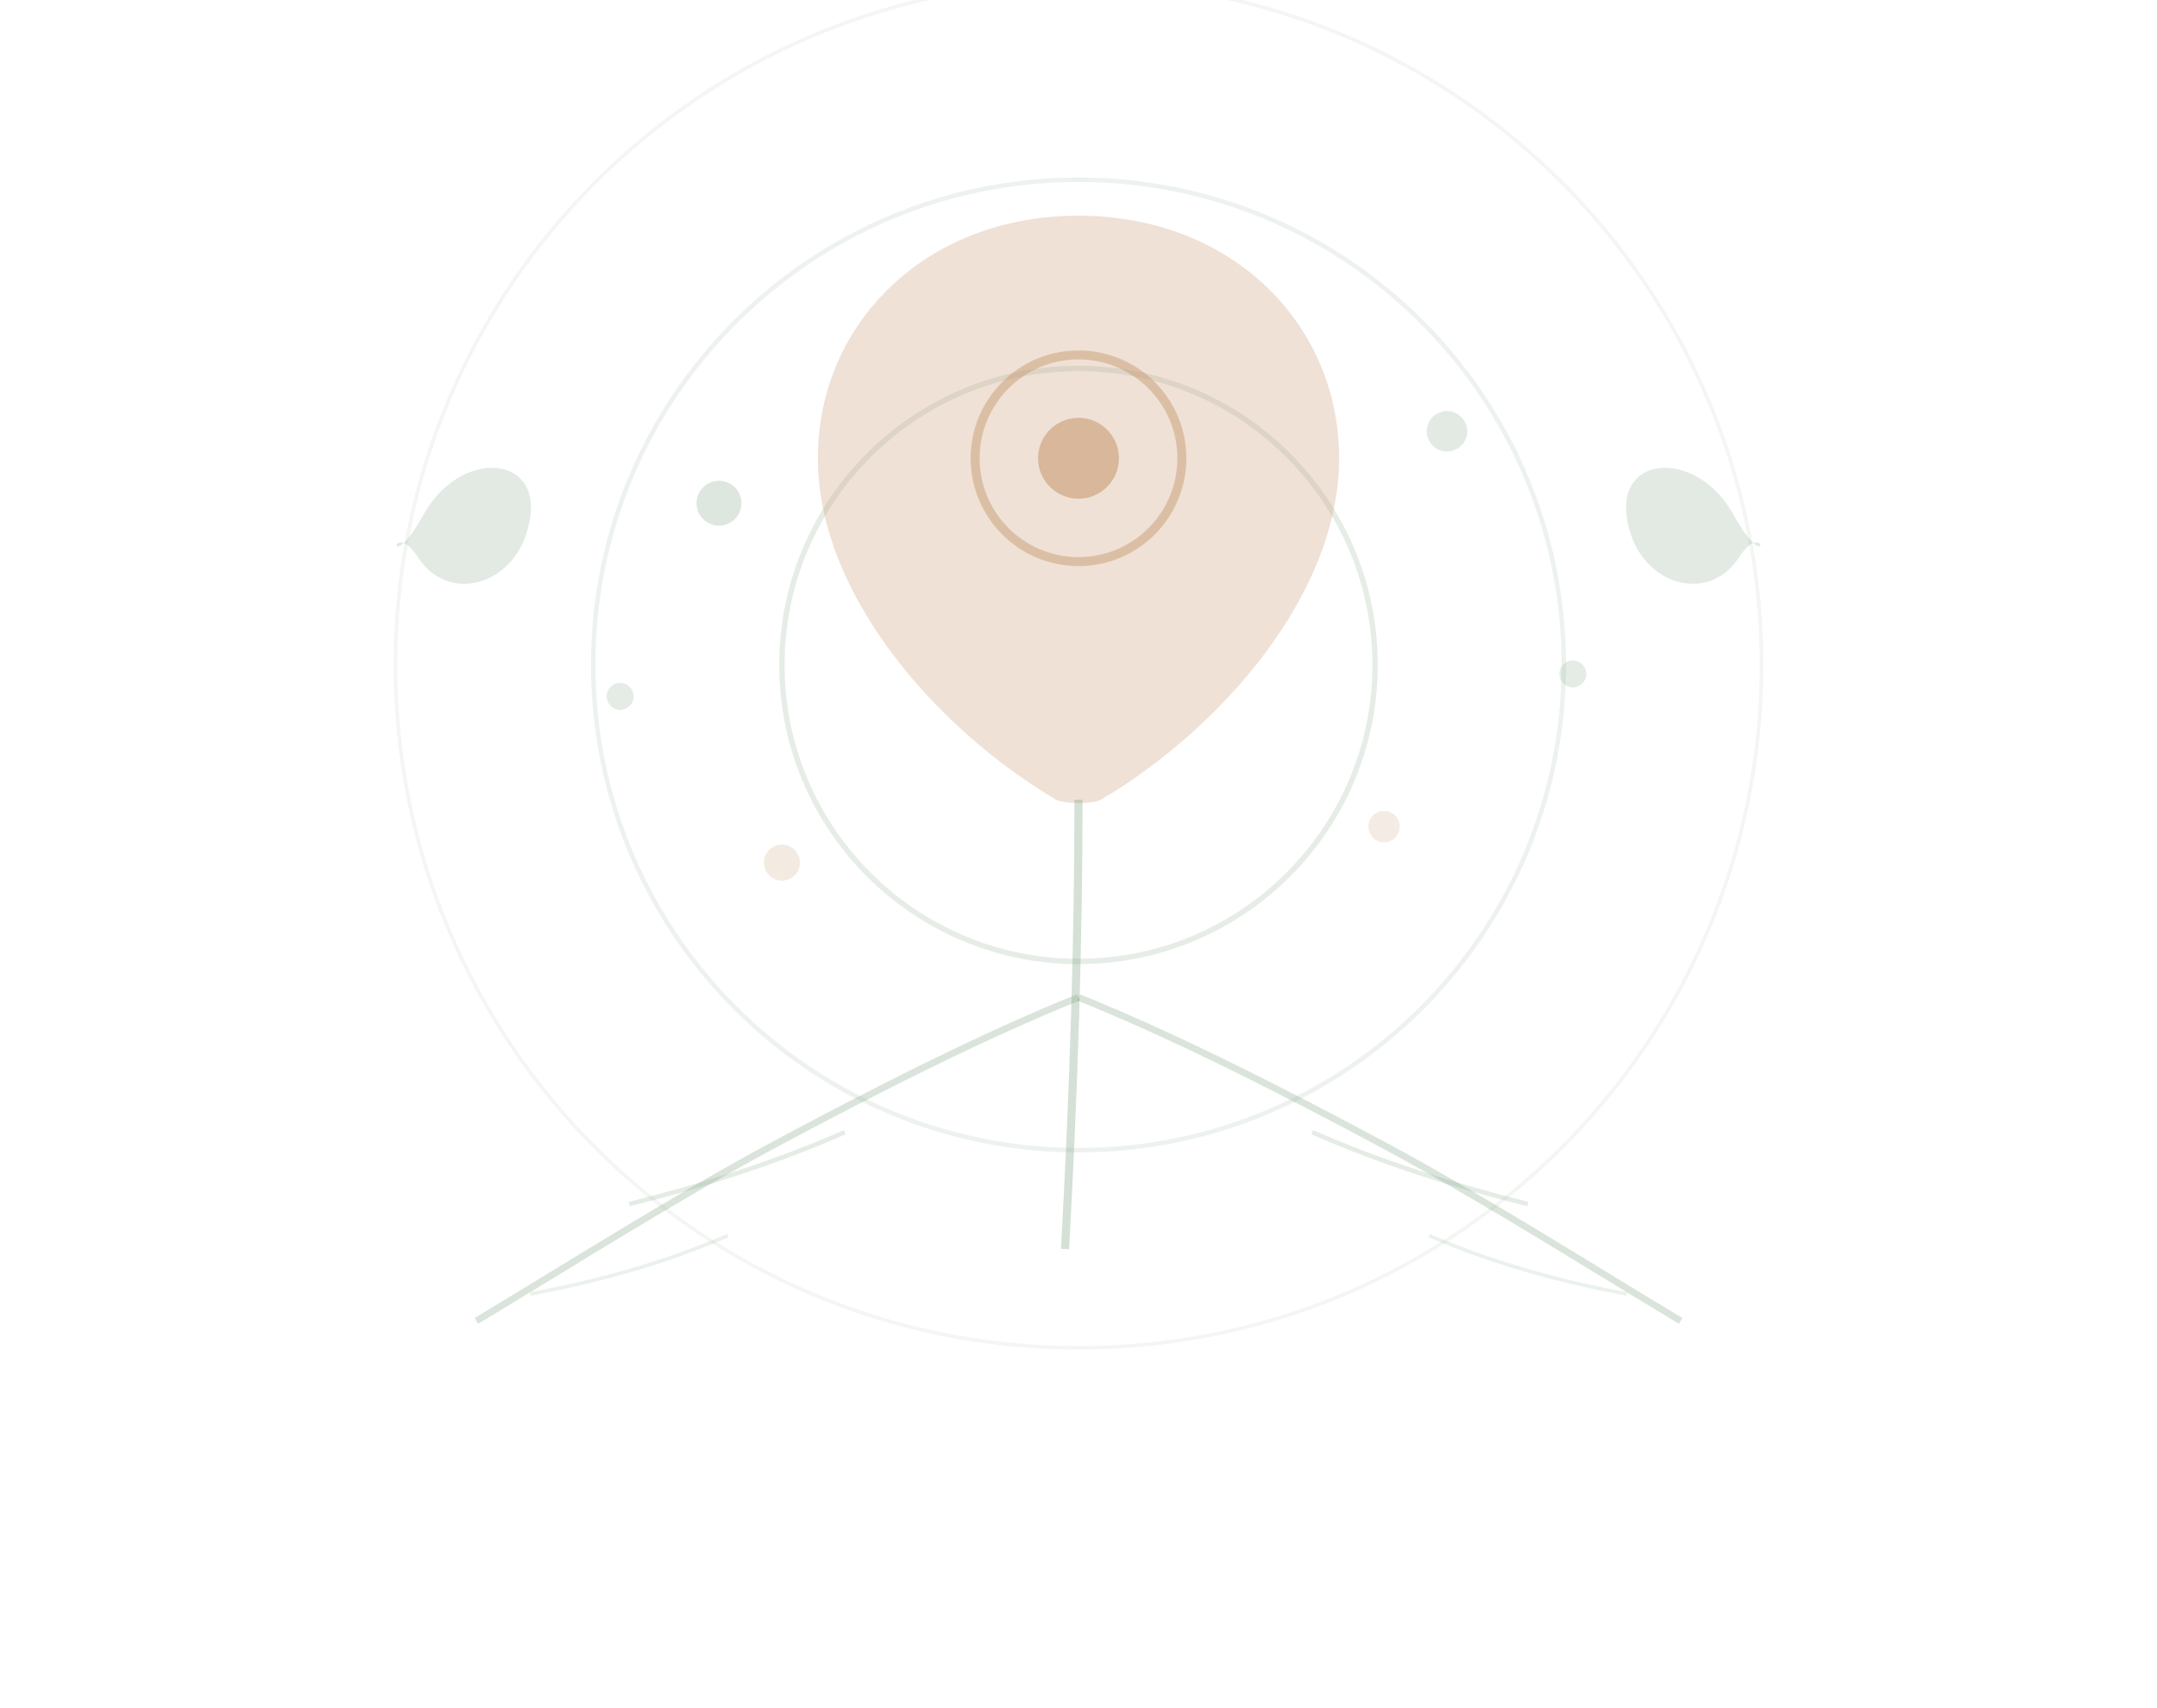
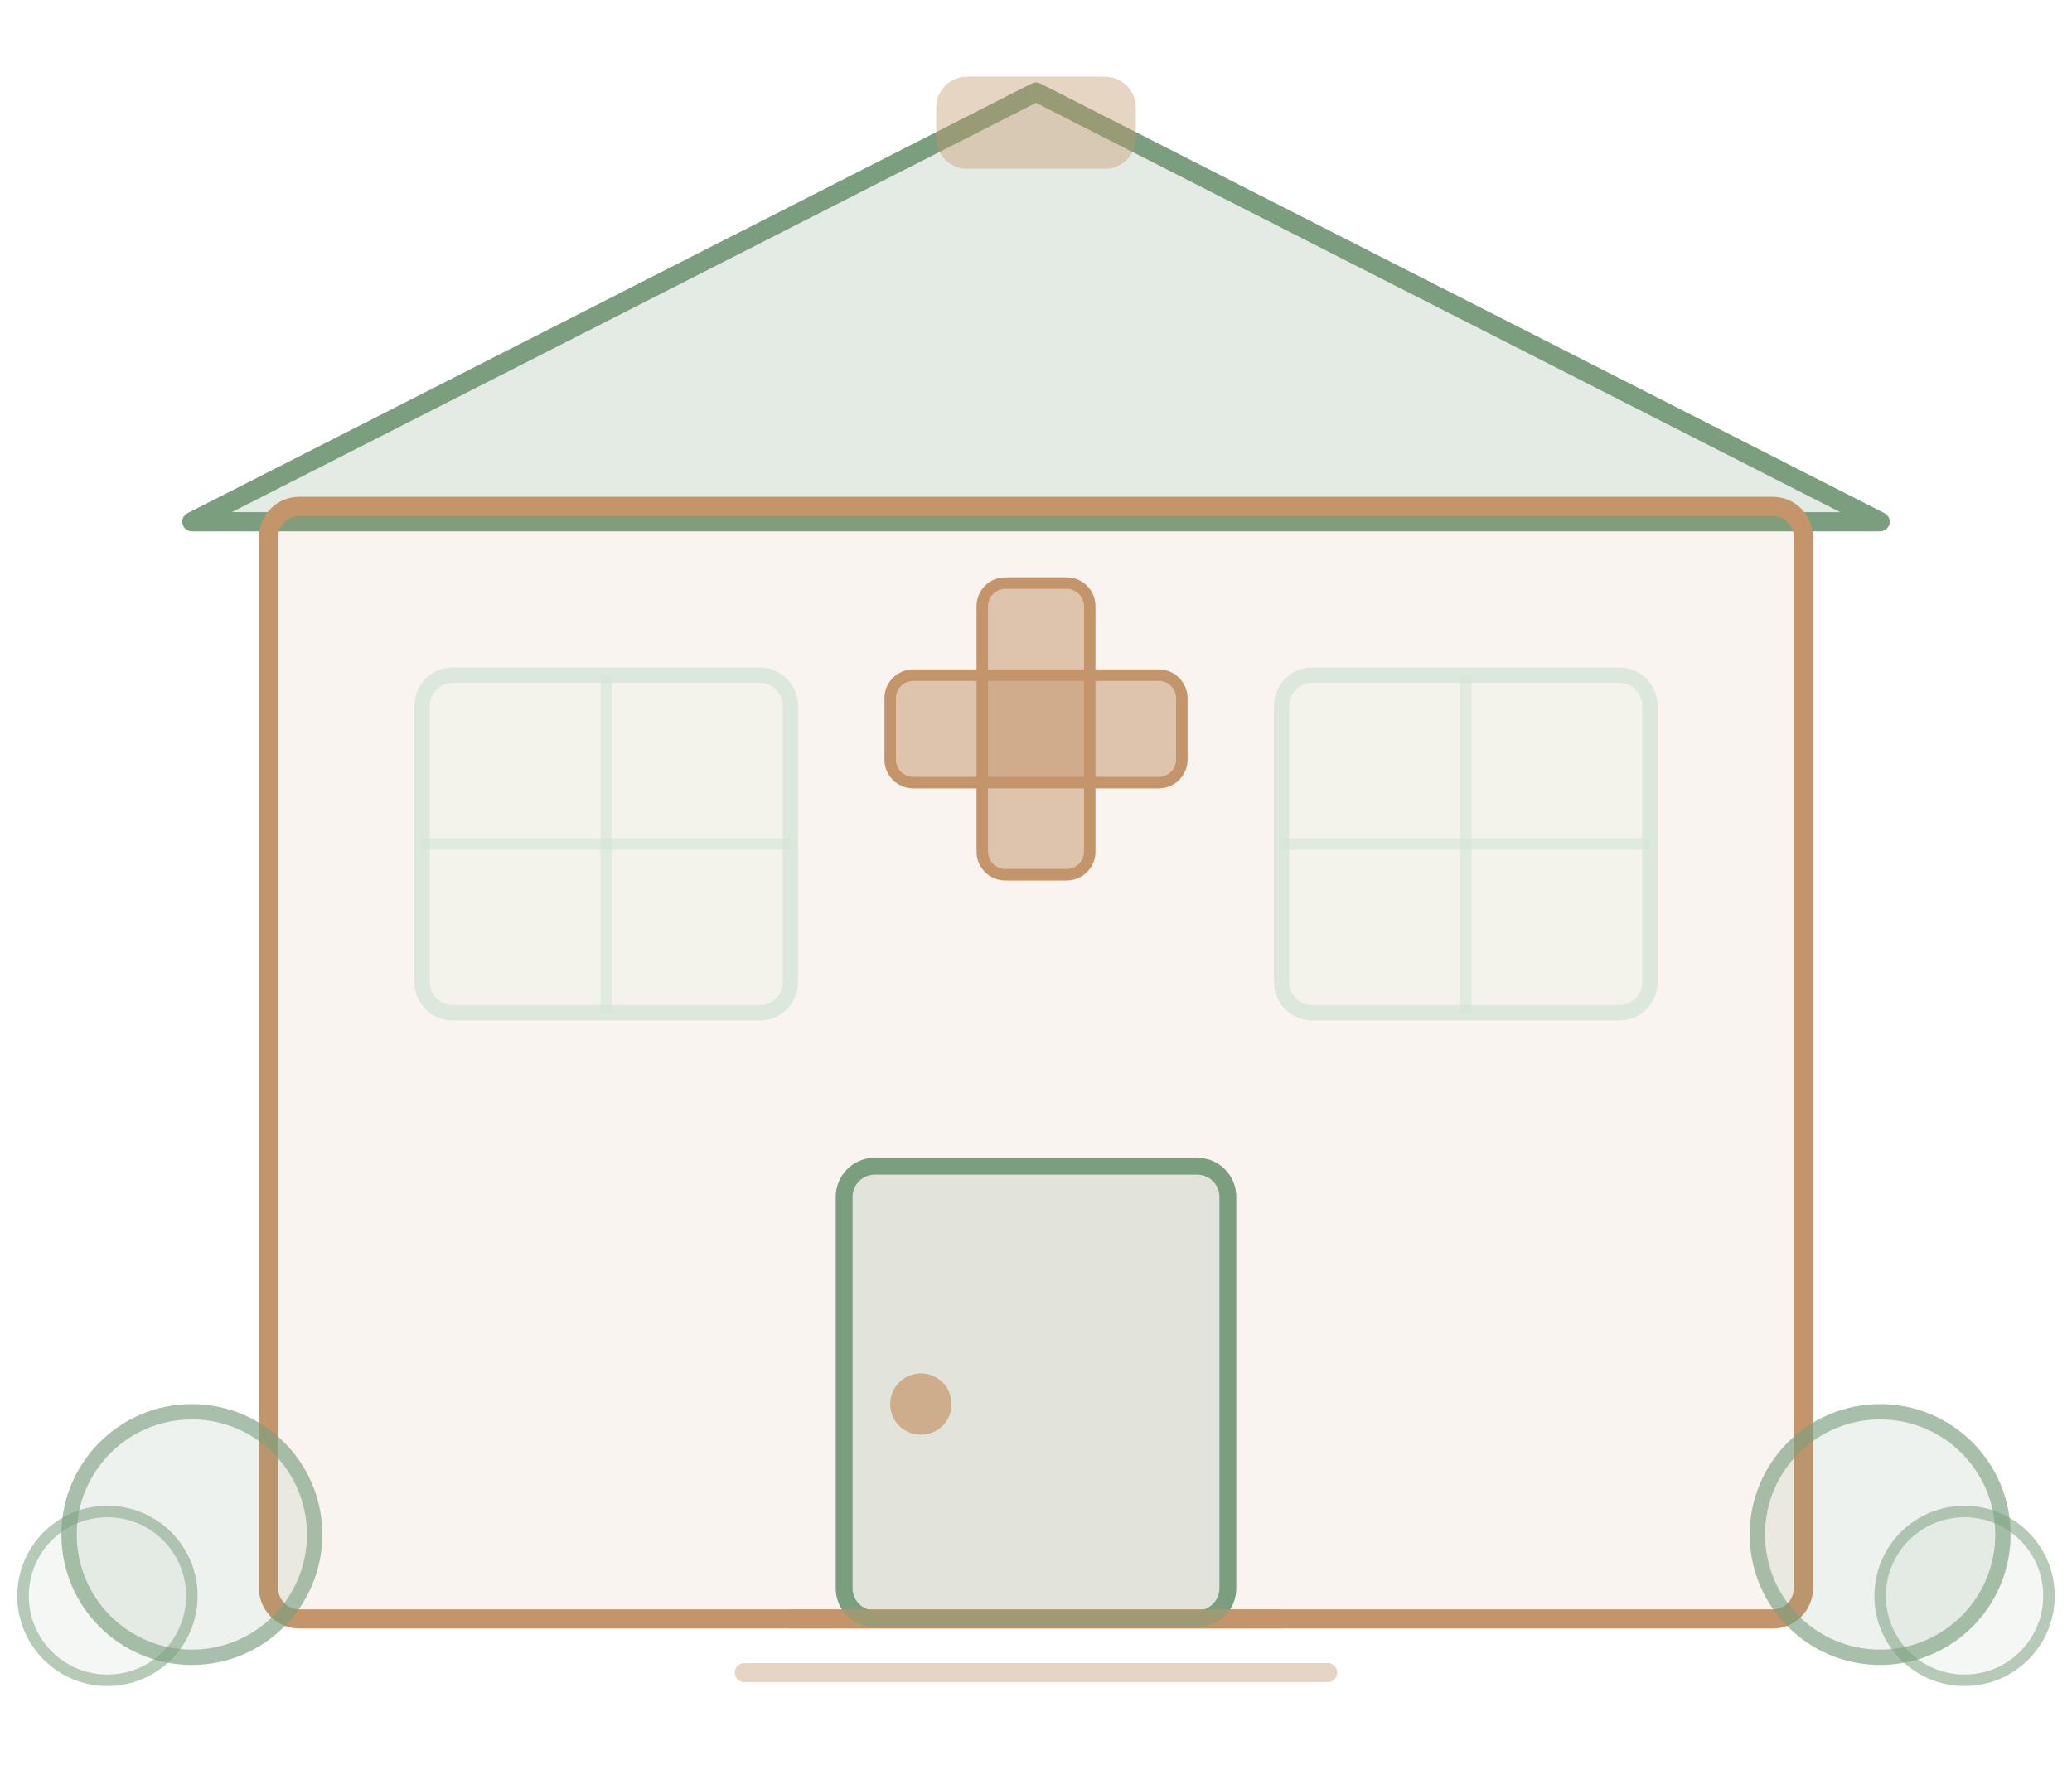
- <svg xmlns="http://www.w3.org/2000/svg" viewBox="0 0 480 380" fill="none">
-   <circle cx="240" cy="148" r="152" stroke="#7A9E7E" stroke-width="0.8" opacity="0.09" />
-   <circle cx="240" cy="148" r="108" stroke="#7A9E7E" stroke-width="1" opacity="0.13" />
-   <circle cx="240" cy="148" r="66" stroke="#7A9E7E" stroke-width="1.2" opacity="0.19" />
-   <path d="M 240,48 C 274,48 298,72 298,102 C 298,132 272,162 245,178 C 243,179 237,179 235,178 C 208,162 182,132 182,102 C 182,72 206,48 240,48 Z" fill="#C4956A" opacity="0.28" />
-   <circle cx="240" cy="102" r="23" stroke="#C4956A" stroke-width="2" opacity="0.45" />
-   <circle cx="240" cy="102" r="9" fill="#C4956A" opacity="0.55" />
-   <path d="M 240,178 C 240,208 239,242 237,278" stroke="#7A9E7E" stroke-width="1.8" opacity="0.32" />
-   <path d="M 240,222 C 220,230 196,242 170,256 C 148,268 126,282 106,294" stroke="#7A9E7E" stroke-width="1.5" opacity="0.28" />
-   <path d="M 240,222 C 260,230 284,242 310,256 C 332,268 354,282 374,294" stroke="#7A9E7E" stroke-width="1.5" opacity="0.28" />
-   <path d="M 188,252 C 172,259 156,264 140,268" stroke="#7A9E7E" stroke-width="1" opacity="0.2" />
-   <path d="M 162,275 C 148,281 134,285 118,288" stroke="#7A9E7E" stroke-width="0.8" opacity="0.15" />
-   <path d="M 292,252 C 308,259 324,264 340,268" stroke="#7A9E7E" stroke-width="1" opacity="0.2" />
-   <path d="M 318,275 C 332,281 346,285 362,288" stroke="#7A9E7E" stroke-width="0.8" opacity="0.15" />
-   <circle cx="160" cy="112" r="5" fill="#7A9E7E" opacity="0.25" />
-   <circle cx="322" cy="96" r="4.5" fill="#7A9E7E" opacity="0.22" />
-   <circle cx="174" cy="192" r="4" fill="#C4956A" opacity="0.2" />
-   <circle cx="308" cy="184" r="3.5" fill="#C4956A" opacity="0.18" />
-   <circle cx="138" cy="155" r="3" fill="#7A9E7E" opacity="0.2" />
-   <circle cx="350" cy="150" r="3" fill="#7A9E7E" opacity="0.2" />
-   <path d="M 94,115 C 102,100 120,101 118,115 C 116,130 100,135 93,124 C 87,115 86,129 94,115 Z" fill="#7A9E7E" opacity="0.22" />
-   <path d="M 386,115 C 378,100 360,101 362,115 C 364,130 380,135 387,124 C 393,115 394,129 386,115 Z" fill="#7A9E7E" opacity="0.22" />
+ <svg xmlns="http://www.w3.org/2000/svg" viewBox="0 0 270 230" fill="none">
+   <path d="M 25,68 L 135,12 L 245,68 Z" fill="#7A9E7E" fill-opacity="0.2" stroke="#7A9E7E" stroke-width="2.5" stroke-linejoin="round" />
+   <rect x="122" y="10" width="26" height="12" rx="4" fill="#C4956A" opacity="0.4" />
+   <rect x="35" y="66" width="200" height="145" rx="4" fill="#C4956A" fill-opacity="0.1" stroke="#C4956A" stroke-width="2.5" />
+   <rect x="55" y="88" width="48" height="44" rx="4" fill="#D4E4D6" fill-opacity="0.2" stroke="#D4E4D6" stroke-width="2" opacity="0.75" />
+   <line x1="79" y1="88" x2="79" y2="132" stroke="#D4E4D6" stroke-width="1.5" opacity="0.6" />
+   <line x1="55" y1="110" x2="103" y2="110" stroke="#D4E4D6" stroke-width="1.5" opacity="0.6" />
+   <rect x="167" y="88" width="48" height="44" rx="4" fill="#D4E4D6" fill-opacity="0.2" stroke="#D4E4D6" stroke-width="2" opacity="0.75" />
+   <line x1="191" y1="88" x2="191" y2="132" stroke="#D4E4D6" stroke-width="1.5" opacity="0.6" />
+   <line x1="167" y1="110" x2="215" y2="110" stroke="#D4E4D6" stroke-width="1.5" opacity="0.6" />
+   <rect x="116" y="88" width="38" height="14" rx="3" fill="#C4956A" fill-opacity="0.5" stroke="#C4956A" stroke-width="1.5" />
+   <rect x="128" y="76" width="14" height="38" rx="3" fill="#C4956A" fill-opacity="0.5" stroke="#C4956A" stroke-width="1.5" />
+   <rect x="110" y="152" width="50" height="59" rx="4" fill="#7A9E7E" fill-opacity="0.18" stroke="#7A9E7E" stroke-width="2.2" />
+   <circle cx="120" cy="183" r="4" fill="#C4956A" opacity="0.7" />
+   <line x1="103" y1="211" x2="167" y2="211" stroke="#C4956A" stroke-width="2.5" stroke-linecap="round" opacity="0.5" />
+   <line x1="97" y1="218" x2="173" y2="218" stroke="#C4956A" stroke-width="2.5" stroke-linecap="round" opacity="0.4" />
+   <circle cx="25" cy="200" r="16" fill="#7A9E7E" fill-opacity="0.2" stroke="#7A9E7E" stroke-width="2" opacity="0.65" />
+   <circle cx="14" cy="208" r="11" fill="#7A9E7E" fill-opacity="0.15" stroke="#7A9E7E" stroke-width="1.5" opacity="0.55" />
+   <circle cx="245" cy="200" r="16" fill="#7A9E7E" fill-opacity="0.2" stroke="#7A9E7E" stroke-width="2" opacity="0.65" />
+   <circle cx="256" cy="208" r="11" fill="#7A9E7E" fill-opacity="0.15" stroke="#7A9E7E" stroke-width="1.5" opacity="0.55" />
</svg>
